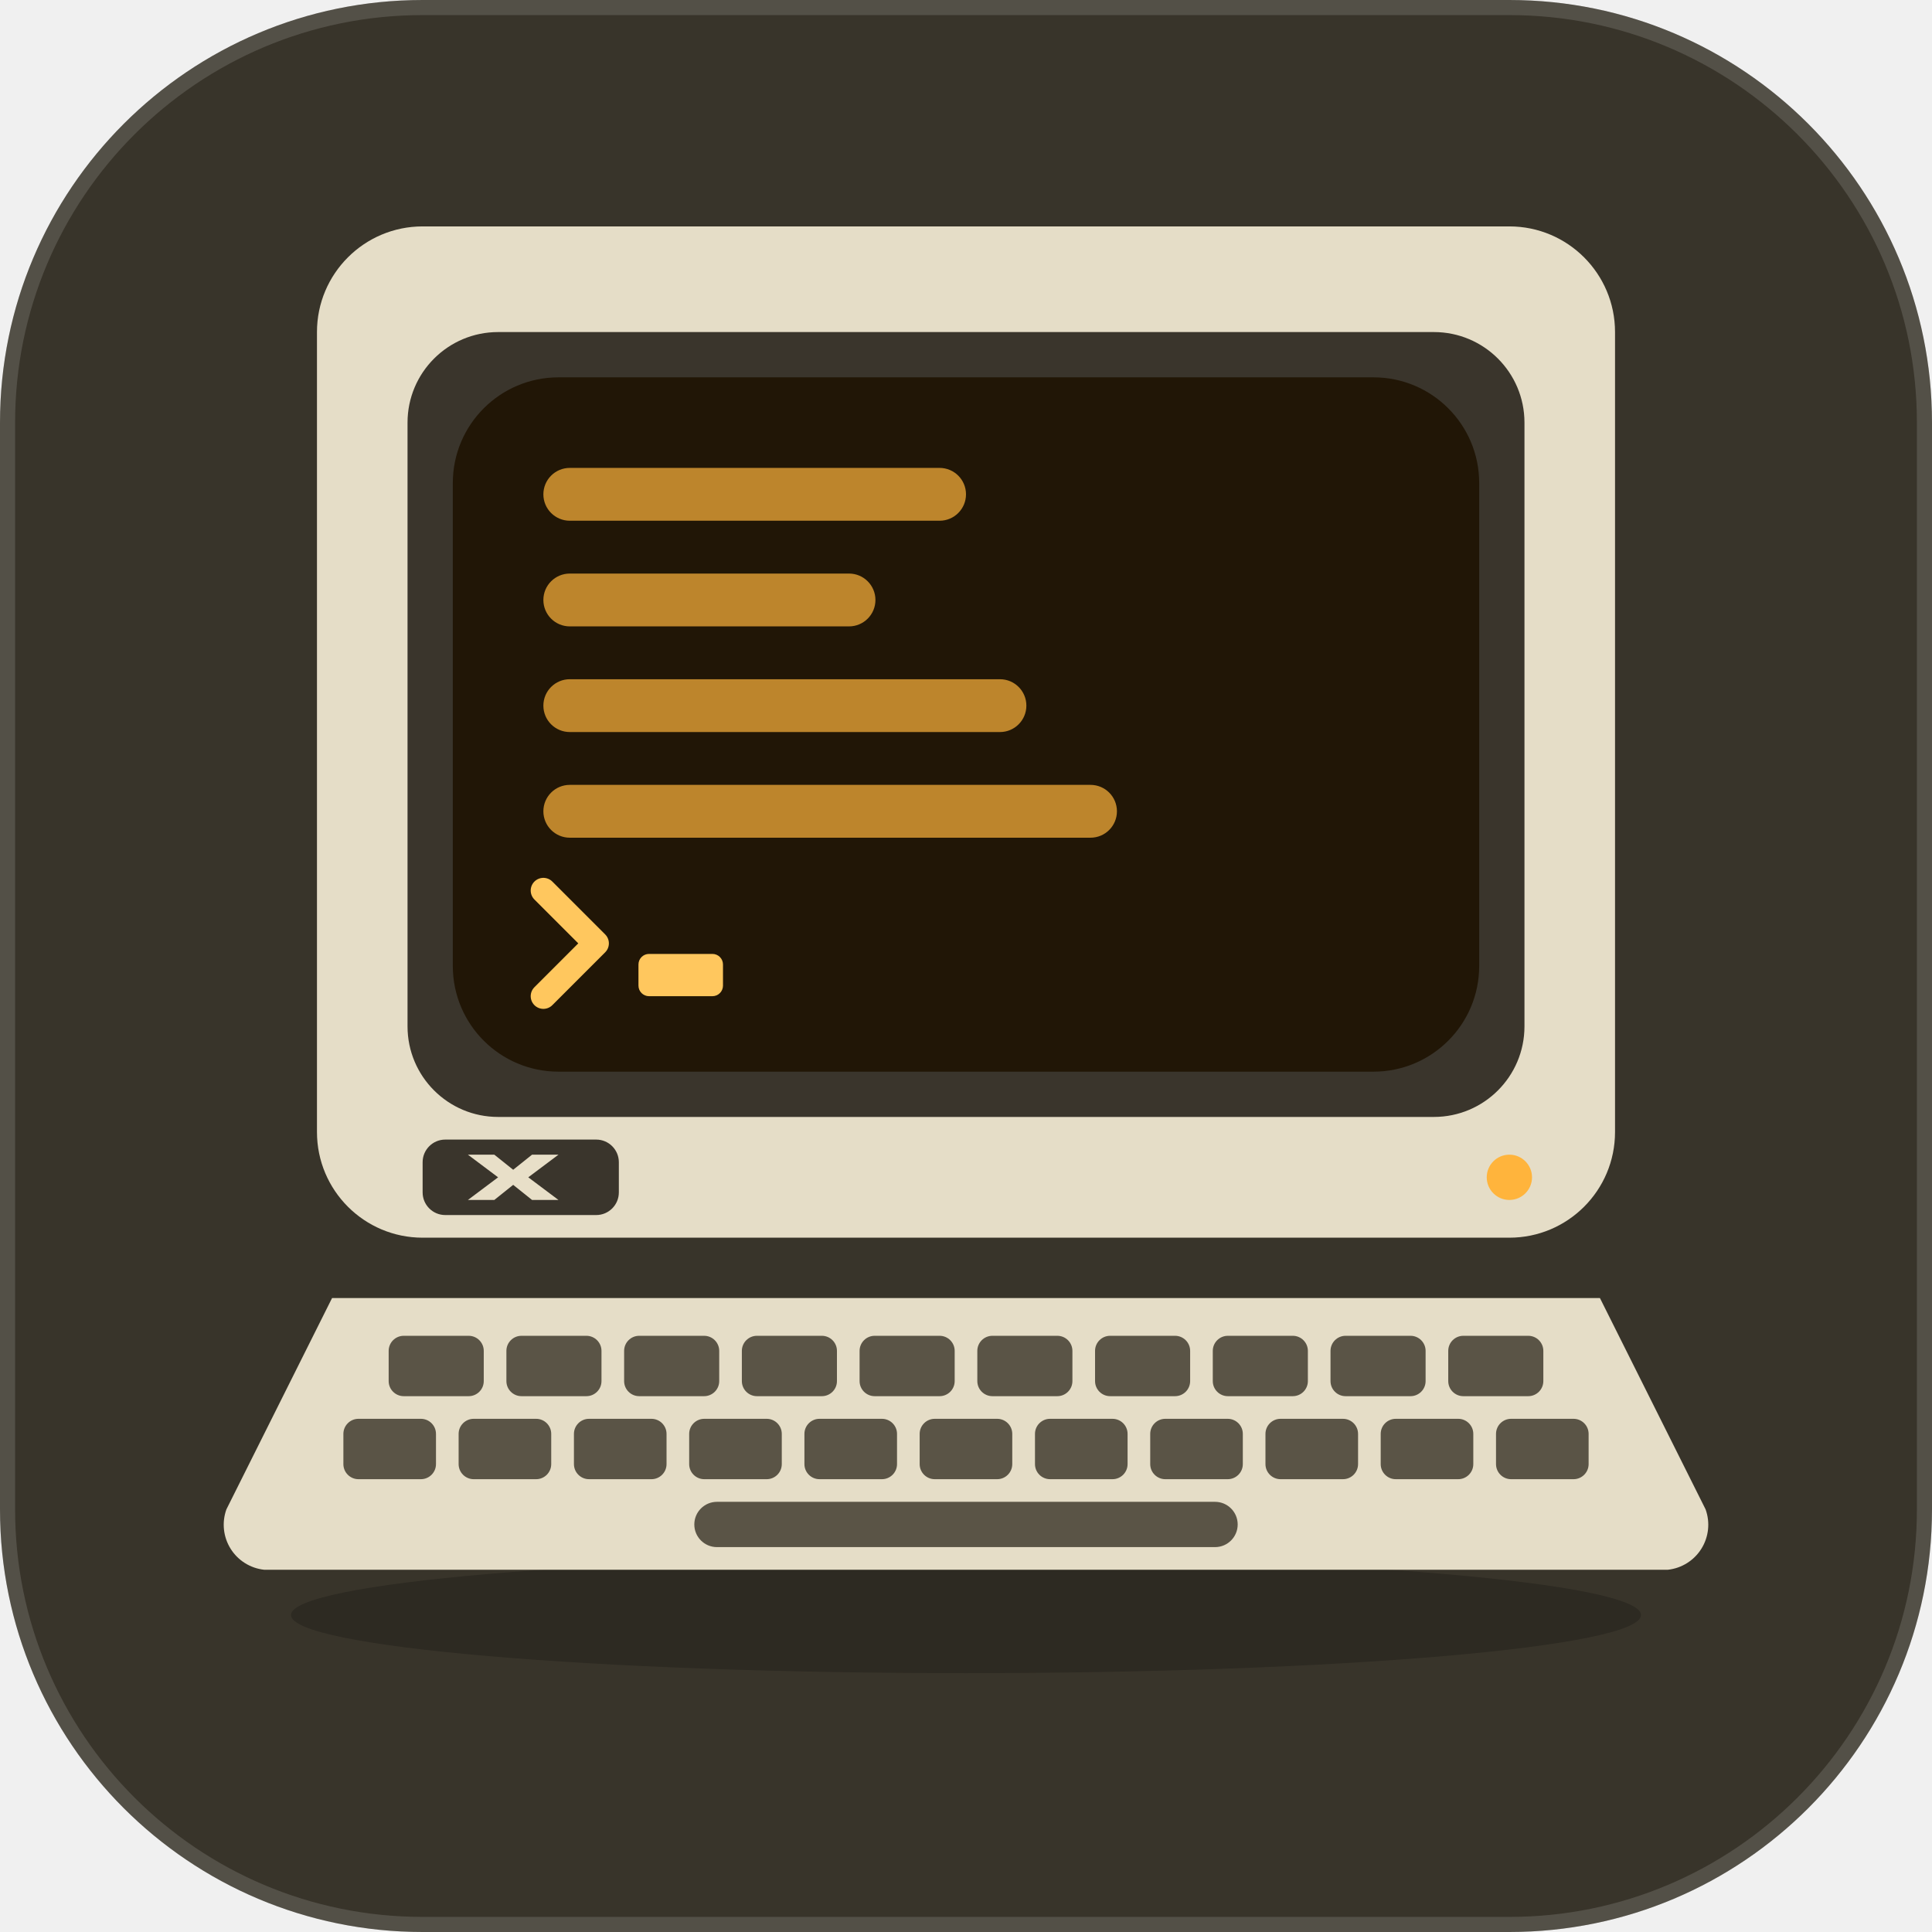
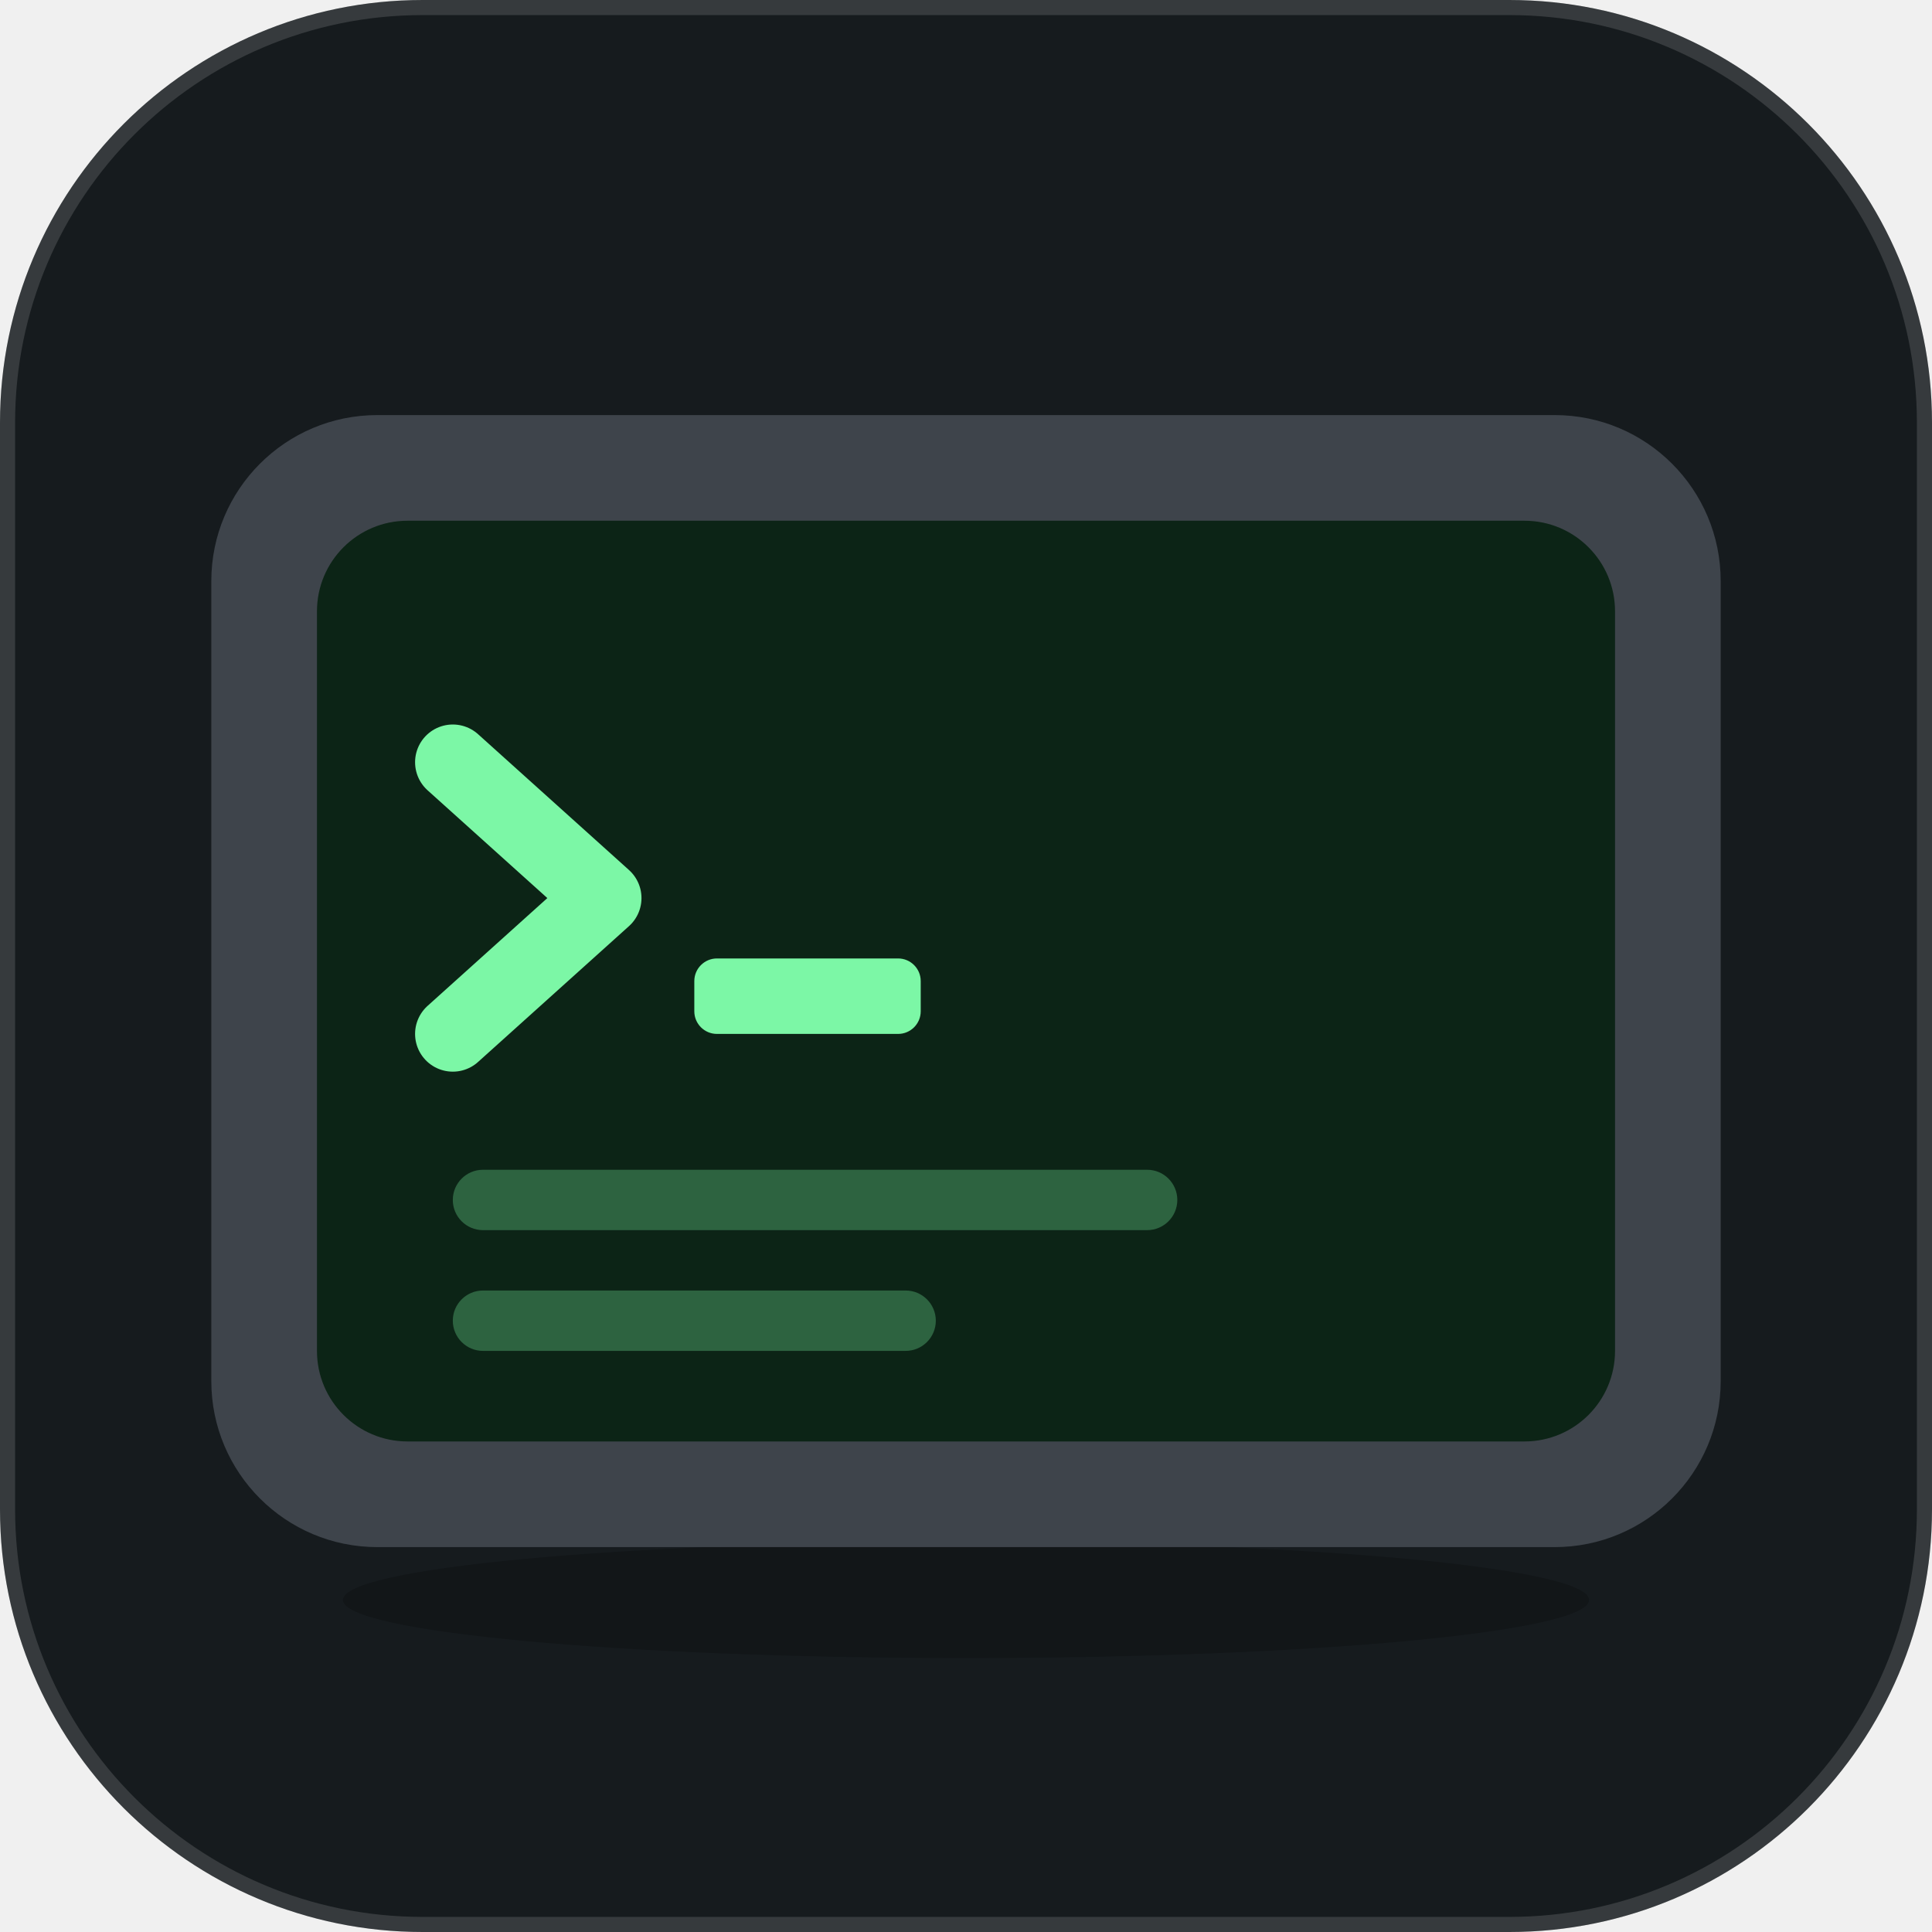
<svg xmlns="http://www.w3.org/2000/svg" viewBox="0 0 256 256">
-   <rect x="0" y="0" width="256" height="256" rx="56" fill="#38342A" />
-   <ellipse cx="128" cy="214" rx="89.44" ry="7.7" fill="#000" opacity="0.2" />
-   <rect x="42" y="30" width="172" height="134" rx="14" fill="#E5DDC7" />
-   <rect x="54" y="44" width="148" height="104" rx="12" fill="#3A352C" />
-   <rect x="60" y="50" width="136" height="92" rx="14" fill="#211606" />
-   <rect x="72" y="62" width="56" height="7" rx="3.5" fill="#FFB43C" opacity="0.7" />
-   <rect x="72" y="76" width="44" height="7" rx="3.5" fill="#FFB43C" opacity="0.7" />
-   <rect x="72" y="90" width="64" height="7" rx="3.5" fill="#FFB43C" opacity="0.7" />
-   <rect x="72" y="104" width="76" height="7" rx="3.5" fill="#FFB43C" opacity="0.7" />
-   <path d="M72 118 L79.0 125.0 L72 132" fill="none" stroke="#FFC75E" stroke-width="3.36" stroke-linecap="round" stroke-linejoin="round" />
-   <rect x="84.6" y="126.4" width="11.2" height="5.6" rx="1.4" fill="#FFC75E" />
-   <rect x="56" y="151" width="26" height="10" rx="3" fill="#3A352C" />
-   <path d="M62 153l4 3-4 3h3.5l2.5-2 2.5 2h3.5l-4-3 4-3h-3.5l-2.5 2-2.5-2z" fill="#E8DFC8" />
-   <circle cx="200" cy="156" r="3" fill="#FFB43C" />
-   <path d="M44 172h168l14 28a6 6 0 0 1-5 8H35a6 6 0 0 1-5-8z" fill="#E5DDC7" />
-   <rect x="51.5" y="177" width="12.6" height="8" rx="2" fill="#5A5446" />
-   <rect x="67.1" y="177" width="12.6" height="8" rx="2" fill="#5A5446" />
-   <rect x="82.7" y="177" width="12.6" height="8" rx="2" fill="#5A5446" />
-   <rect x="98.3" y="177" width="12.6" height="8" rx="2" fill="#5A5446" />
-   <rect x="113.9" y="177" width="12.6" height="8" rx="2" fill="#5A5446" />
-   <rect x="129.5" y="177" width="12.6" height="8" rx="2" fill="#5A5446" />
-   <rect x="145.1" y="177" width="12.6" height="8" rx="2" fill="#5A5446" />
-   <rect x="160.7" y="177" width="12.6" height="8" rx="2" fill="#5A5446" />
-   <rect x="176.3" y="177" width="12.6" height="8" rx="2" fill="#5A5446" />
-   <rect x="191.9" y="177" width="12.6" height="8" rx="2" fill="#5A5446" />
-   <rect x="45.5" y="188" width="12.27" height="8" rx="2" fill="#5A5446" />
-   <rect x="60.77" y="188" width="12.27" height="8" rx="2" fill="#5A5446" />
-   <rect x="76.05" y="188" width="12.27" height="8" rx="2" fill="#5A5446" />
-   <rect x="91.32" y="188" width="12.27" height="8" rx="2" fill="#5A5446" />
-   <rect x="106.59" y="188" width="12.27" height="8" rx="2" fill="#5A5446" />
-   <rect x="121.86" y="188" width="12.27" height="8" rx="2" fill="#5A5446" />
-   <rect x="137.14" y="188" width="12.27" height="8" rx="2" fill="#5A5446" />
-   <rect x="152.41" y="188" width="12.27" height="8" rx="2" fill="#5A5446" />
-   <rect x="167.68" y="188" width="12.27" height="8" rx="2" fill="#5A5446" />
-   <rect x="182.95" y="188" width="12.27" height="8" rx="2" fill="#5A5446" />
-   <rect x="198.23" y="188" width="12.27" height="8" rx="2" fill="#5A5446" />
-   <rect x="92" y="199" width="72" height="6" rx="3" fill="#5A5446" />
+   <rect x="0" y="0" width="256" height="256" rx="56" fill="#161B1E" />
+   <ellipse cx="128" cy="212" rx="82.56" ry="7.7" fill="#000" opacity="0.2" />
+   <g transform="translate(0 15)">
+     <rect x="28" y="40" width="200" height="150" rx="22" fill="#3E444B" />
+     <rect x="42" y="54" width="172" height="122" rx="12" fill="#0C2416" />
+     <path d="M60 86 L80 104 L60 122" fill="none" stroke="#7CF7A6" stroke-width="10" stroke-linecap="round" stroke-linejoin="round" />
+     <rect x="92" y="112" width="30" height="10" rx="3" fill="#7CF7A6" />
+     <rect x="60" y="140" width="96" height="8" rx="4" fill="#7CF7A6" opacity="0.3" />
+     <rect x="60" y="156" width="64" height="8" rx="4" fill="#7CF7A6" opacity="0.3" />
+   </g>
  <rect x="1" y="1" width="254" height="254" rx="55" fill="none" stroke="#fff" stroke-opacity="0.14" stroke-width="2" />
</svg>
